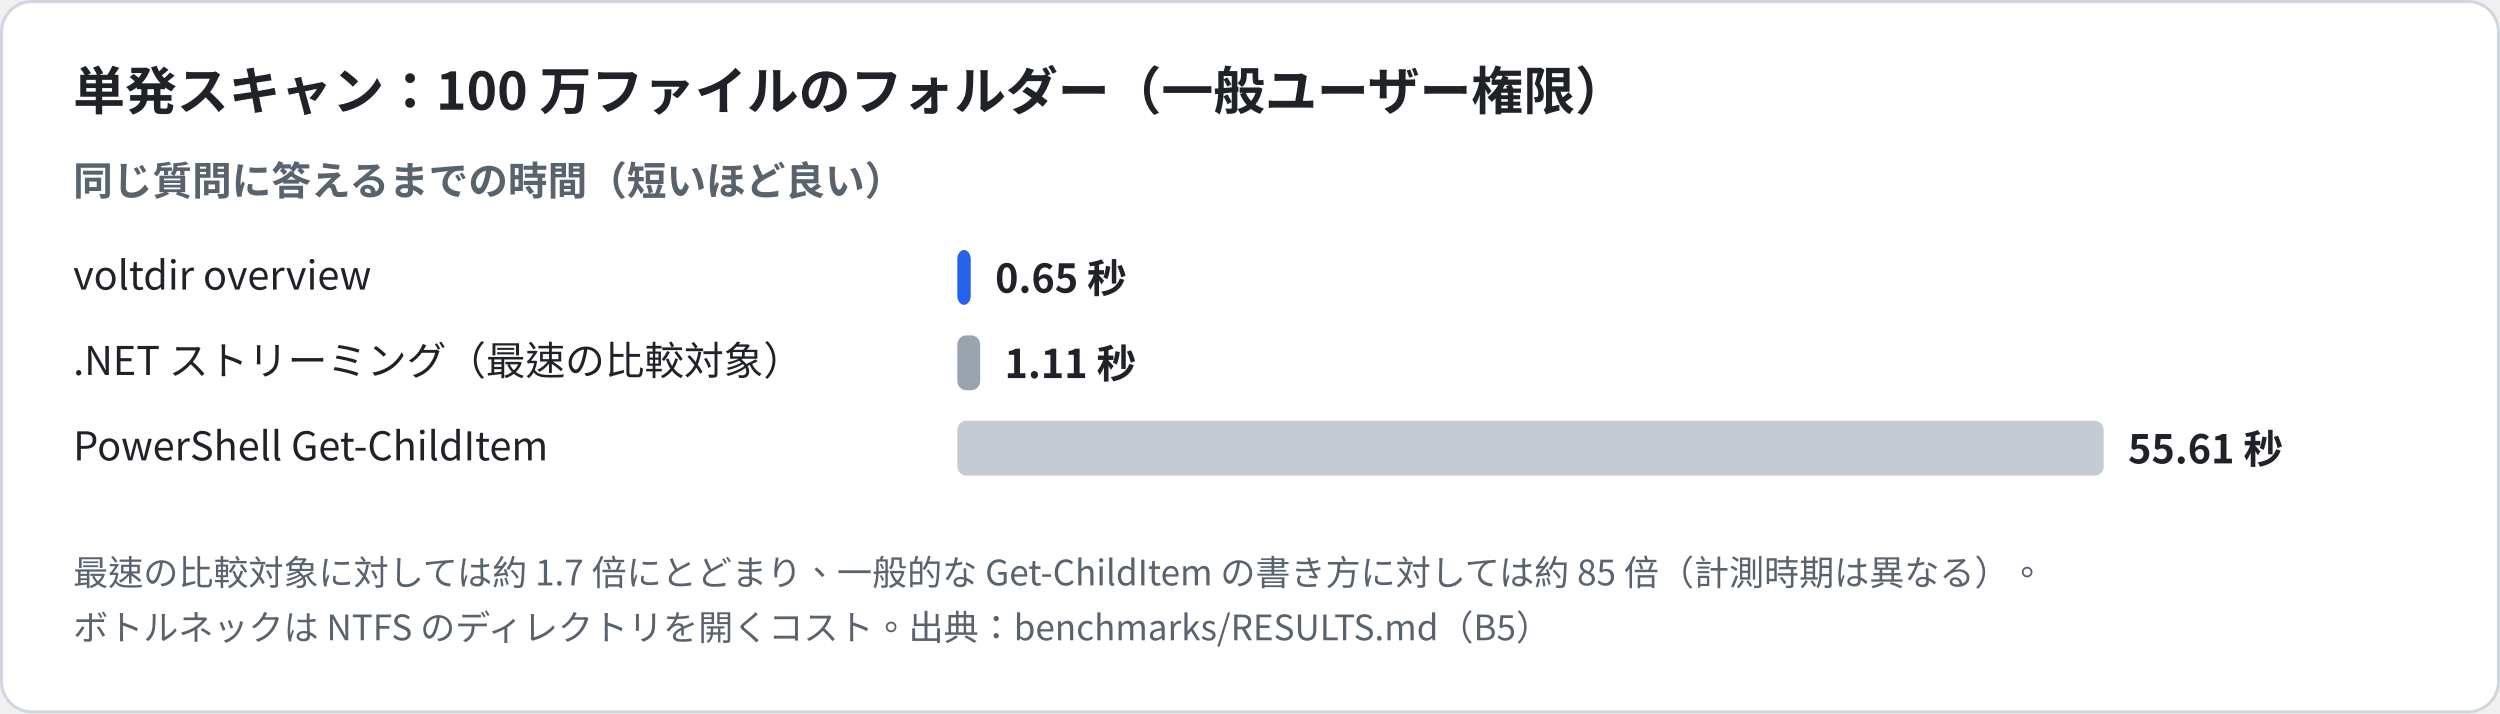
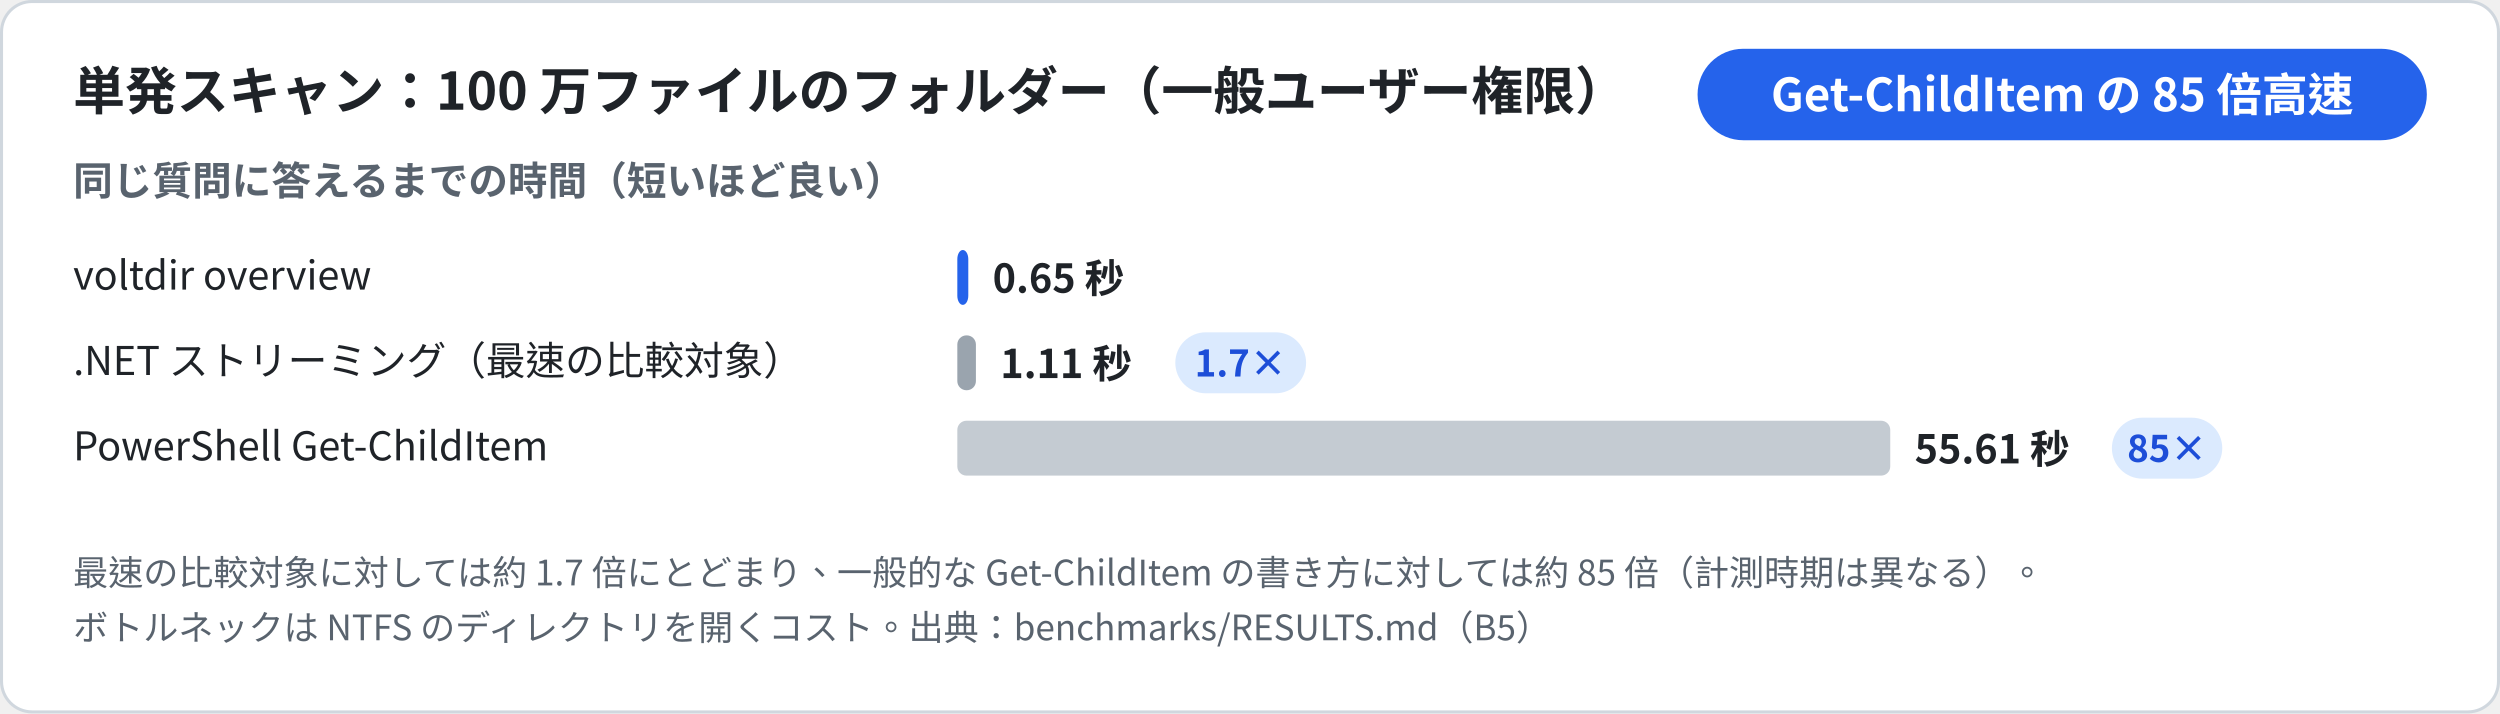
<svg xmlns="http://www.w3.org/2000/svg" width="820" height="234" viewBox="0 0 820 234" role="img" aria-label="単発スキャン：100 万ファイルのフォルダー（一般ユーザー権限）">
  <rect x="0.5" y="0.5" width="819" height="233" rx="10" fill="#ffffff" stroke="#d0d7de" />
+   <rect x="556.8" y="16" width="239.2" height="30" rx="15" fill="#2563eb" />
+   <text x="676.4" y="36.5" text-anchor="middle" font-family="'Segoe UI', 'Microsoft JhengHei', 'Microsoft YaHei', 'Yu Gothic', 'Meiryo', 'Malgun Gothic', 'PingFang TC', 'PingFang SC', 'Hiragino Sans', 'Apple SD Gothic Neo', 'Noto Sans CJK TC', sans-serif" font-size="15" font-weight="800" fill="#ffffff">Get-ChildItem の 85 倍高速</text>
  <text x="24" y="36" font-family="'Segoe UI', 'Microsoft JhengHei', 'Microsoft YaHei', 'Yu Gothic', 'Meiryo', 'Malgun Gothic', 'PingFang TC', 'PingFang SC', 'Hiragino Sans', 'Apple SD Gothic Neo', 'Noto Sans CJK TC', sans-serif" font-size="17" fill="#1f2328" font-weight="700">単発スキャン：100 万ファイルのフォルダー（一般ユーザー権限）</text>
  <text x="24" y="64" font-family="'Segoe UI', 'Microsoft JhengHei', 'Microsoft YaHei', 'Yu Gothic', 'Meiryo', 'Malgun Gothic', 'PingFang TC', 'PingFang SC', 'Hiragino Sans', 'Apple SD Gothic Neo', 'Noto Sans CJK TC', sans-serif" font-size="13" fill="#59636e" font-weight="600">同じ質問に答えるまでの時間（短いほど良い）</text>
  <text x="24" y="95" font-family="'Segoe UI', 'Microsoft JhengHei', 'Microsoft YaHei', 'Yu Gothic', 'Meiryo', 'Malgun Gothic', 'PingFang TC', 'PingFang SC', 'Hiragino Sans', 'Apple SD Gothic Neo', 'Noto Sans CJK TC', sans-serif" font-size="13" fill="#1f2328" font-weight="normal">voltdir overview</text>
-   <rect x="314" y="82" width="4.4" height="18" rx="3" fill="#2563eb" />
-   <text x="326.395" y="96" font-family="'Segoe UI', 'Microsoft JhengHei', 'Microsoft YaHei', 'Yu Gothic', 'Meiryo', 'Malgun Gothic', 'PingFang TC', 'PingFang SC', 'Hiragino Sans', 'Apple SD Gothic Neo', 'Noto Sans CJK TC', sans-serif" font-size="13" fill="#1f2328" font-weight="600">0.65 秒</text>
+   <rect x="314" y="82" width="3.6" height="18" rx="3" fill="#2563eb" />
+   <text x="325.577" y="96" font-family="'Segoe UI', 'Microsoft JhengHei', 'Microsoft YaHei', 'Yu Gothic', 'Meiryo', 'Malgun Gothic', 'PingFang TC', 'PingFang SC', 'Hiragino Sans', 'Apple SD Gothic Neo', 'Noto Sans CJK TC', sans-serif" font-size="13" fill="#1f2328" font-weight="600">0.65 秒</text>
  <text x="24" y="123" font-family="'Segoe UI', 'Microsoft JhengHei', 'Microsoft YaHei', 'Yu Gothic', 'Meiryo', 'Malgun Gothic', 'PingFang TC', 'PingFang SC', 'Hiragino Sans', 'Apple SD Gothic Neo', 'Noto Sans CJK TC', sans-serif" font-size="13" fill="#1f2328" font-weight="normal">.NET ストリーミング（最速の比較対象）</text>
-   <rect x="314" y="110" width="7.5" height="18" rx="3" fill="#9aa4ae" />
-   <text x="329.505" y="124" font-family="'Segoe UI', 'Microsoft JhengHei', 'Microsoft YaHei', 'Yu Gothic', 'Meiryo', 'Malgun Gothic', 'PingFang TC', 'PingFang SC', 'Hiragino Sans', 'Apple SD Gothic Neo', 'Noto Sans CJK TC', sans-serif" font-size="13" fill="#1f2328" font-weight="600">1.11 秒</text>
+   <rect x="314" y="110" width="6.1" height="18" rx="3" fill="#9aa4ae" />
+   <text x="328.108" y="124" font-family="'Segoe UI', 'Microsoft JhengHei', 'Microsoft YaHei', 'Yu Gothic', 'Meiryo', 'Malgun Gothic', 'PingFang TC', 'PingFang SC', 'Hiragino Sans', 'Apple SD Gothic Neo', 'Noto Sans CJK TC', sans-serif" font-size="13" fill="#1f2328" font-weight="600">1.11 秒</text>
+   <rect x="385.5" y="109" width="42.9" height="20" rx="10" fill="#dbeafe" />
+   <text x="406.9" y="123.5" text-anchor="middle" font-family="'Segoe UI', 'Microsoft JhengHei', 'Microsoft YaHei', 'Yu Gothic', 'Meiryo', 'Malgun Gothic', 'PingFang TC', 'PingFang SC', 'Hiragino Sans', 'Apple SD Gothic Neo', 'Noto Sans CJK TC', sans-serif" font-size="12" font-weight="700" fill="#1d4ed8">1.7×</text>
  <text x="24" y="151" font-family="'Segoe UI', 'Microsoft JhengHei', 'Microsoft YaHei', 'Yu Gothic', 'Meiryo', 'Malgun Gothic', 'PingFang TC', 'PingFang SC', 'Hiragino Sans', 'Apple SD Gothic Neo', 'Noto Sans CJK TC', sans-serif" font-size="13" fill="#1f2328" font-weight="normal">PowerShell Get-ChildItem</text>
-   <rect x="314" y="138" width="376.0" height="18" rx="3" fill="#c4cbd2" />
-   <text x="698.0" y="152" font-family="'Segoe UI', 'Microsoft JhengHei', 'Microsoft YaHei', 'Yu Gothic', 'Meiryo', 'Malgun Gothic', 'PingFang TC', 'PingFang SC', 'Hiragino Sans', 'Apple SD Gothic Neo', 'Noto Sans CJK TC', sans-serif" font-size="13" fill="#1f2328" font-weight="600">55.61 秒</text>
+   <rect x="314" y="138" width="306.0" height="18" rx="3" fill="#c4cbd2" />
+   <text x="628.0" y="152" font-family="'Segoe UI', 'Microsoft JhengHei', 'Microsoft YaHei', 'Yu Gothic', 'Meiryo', 'Malgun Gothic', 'PingFang TC', 'PingFang SC', 'Hiragino Sans', 'Apple SD Gothic Neo', 'Noto Sans CJK TC', sans-serif" font-size="13" fill="#1f2328" font-weight="600">55.61 秒</text>
+   <rect x="692.7" y="137" width="36.2" height="20" rx="10" fill="#dbeafe" />
+   <text x="710.8" y="151.5" text-anchor="middle" font-family="'Segoe UI', 'Microsoft JhengHei', 'Microsoft YaHei', 'Yu Gothic', 'Meiryo', 'Malgun Gothic', 'PingFang TC', 'PingFang SC', 'Hiragino Sans', 'Apple SD Gothic Neo', 'Noto Sans CJK TC', sans-serif" font-size="12" font-weight="700" fill="#1d4ed8">85×</text>
  <text x="24" y="192" font-family="'Segoe UI', 'Microsoft JhengHei', 'Microsoft YaHei', 'Yu Gothic', 'Meiryo', 'Malgun Gothic', 'PingFang TC', 'PingFang SC', 'Hiragino Sans', 'Apple SD Gothic Neo', 'Noto Sans CJK TC', sans-serif" font-size="11.5" fill="#59636e" font-weight="normal">最速の比較対象に対しては約 1.7 倍にとどまり、一般的な Get-ChildItem の書き方に対しては約 85 倍（計測時期は異なる）。</text>
  <text x="24" y="210" font-family="'Segoe UI', 'Microsoft JhengHei', 'Microsoft YaHei', 'Yu Gothic', 'Meiryo', 'Malgun Gothic', 'PingFang TC', 'PingFang SC', 'Hiragino Sans', 'Apple SD Gothic Neo', 'Noto Sans CJK TC', sans-serif" font-size="11.5" fill="#59636e" font-weight="normal">ボトルネックは NTFS のディレクトリを開くコスト。出典：benchmarks/RESULTS.md（B5）</text>
</svg>
